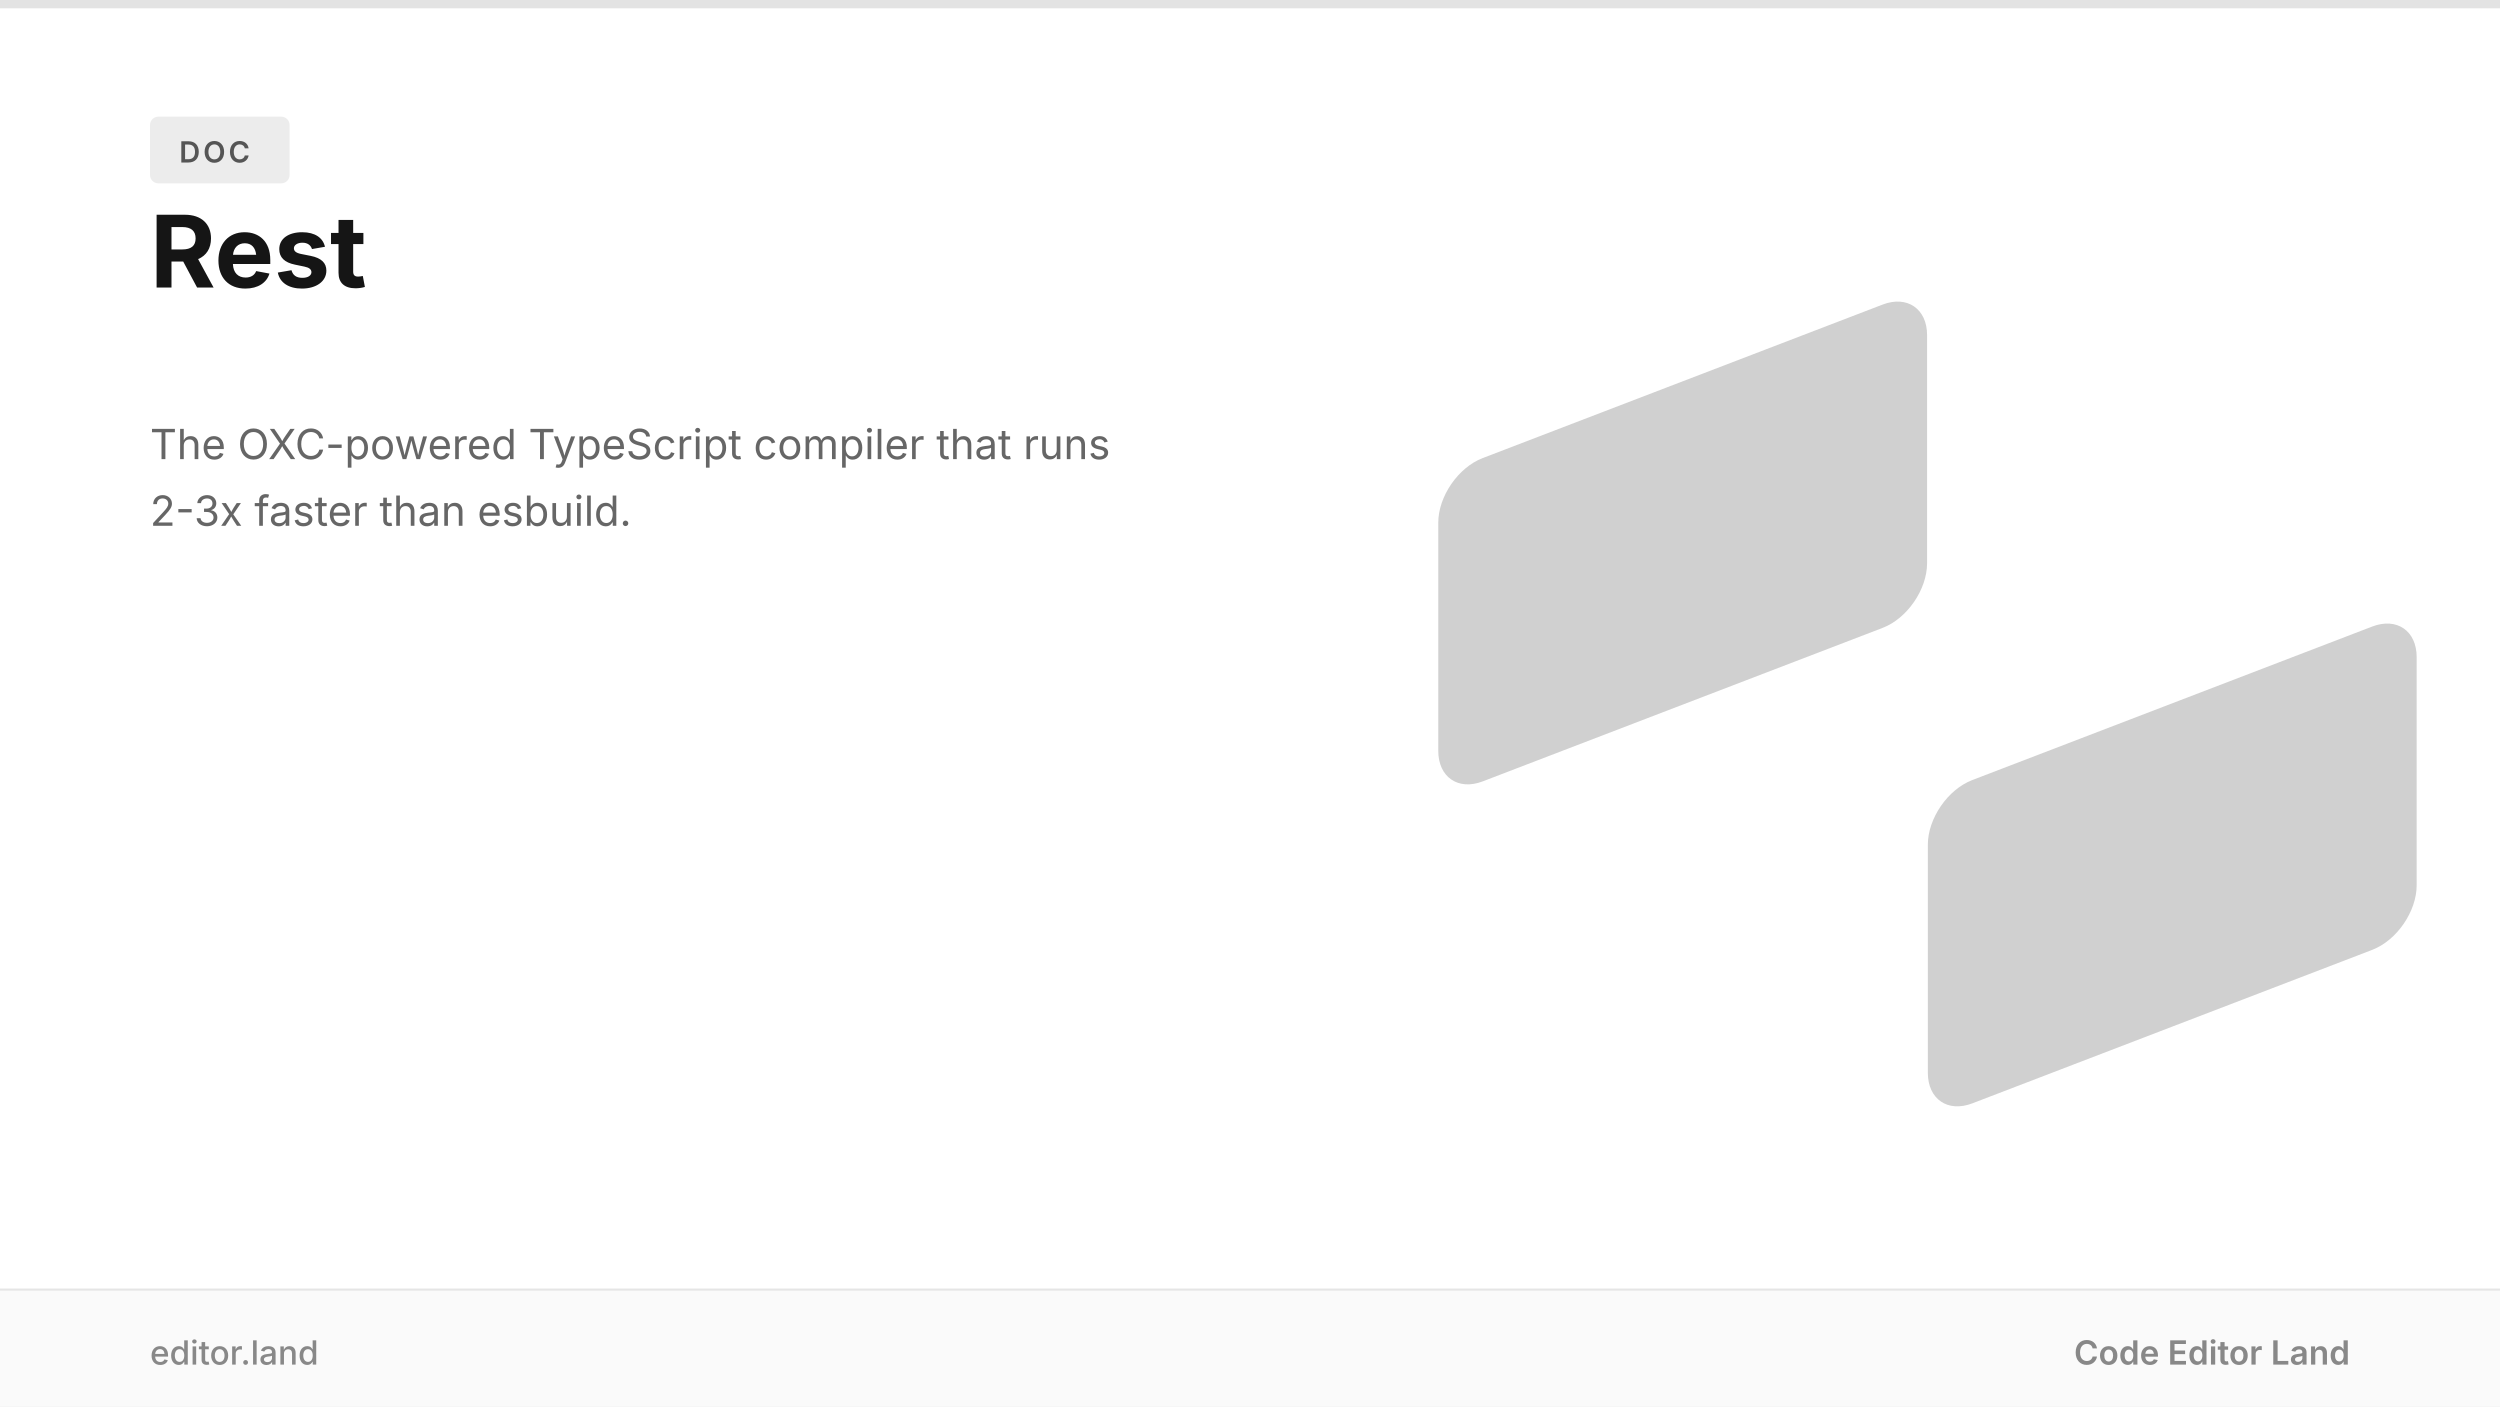
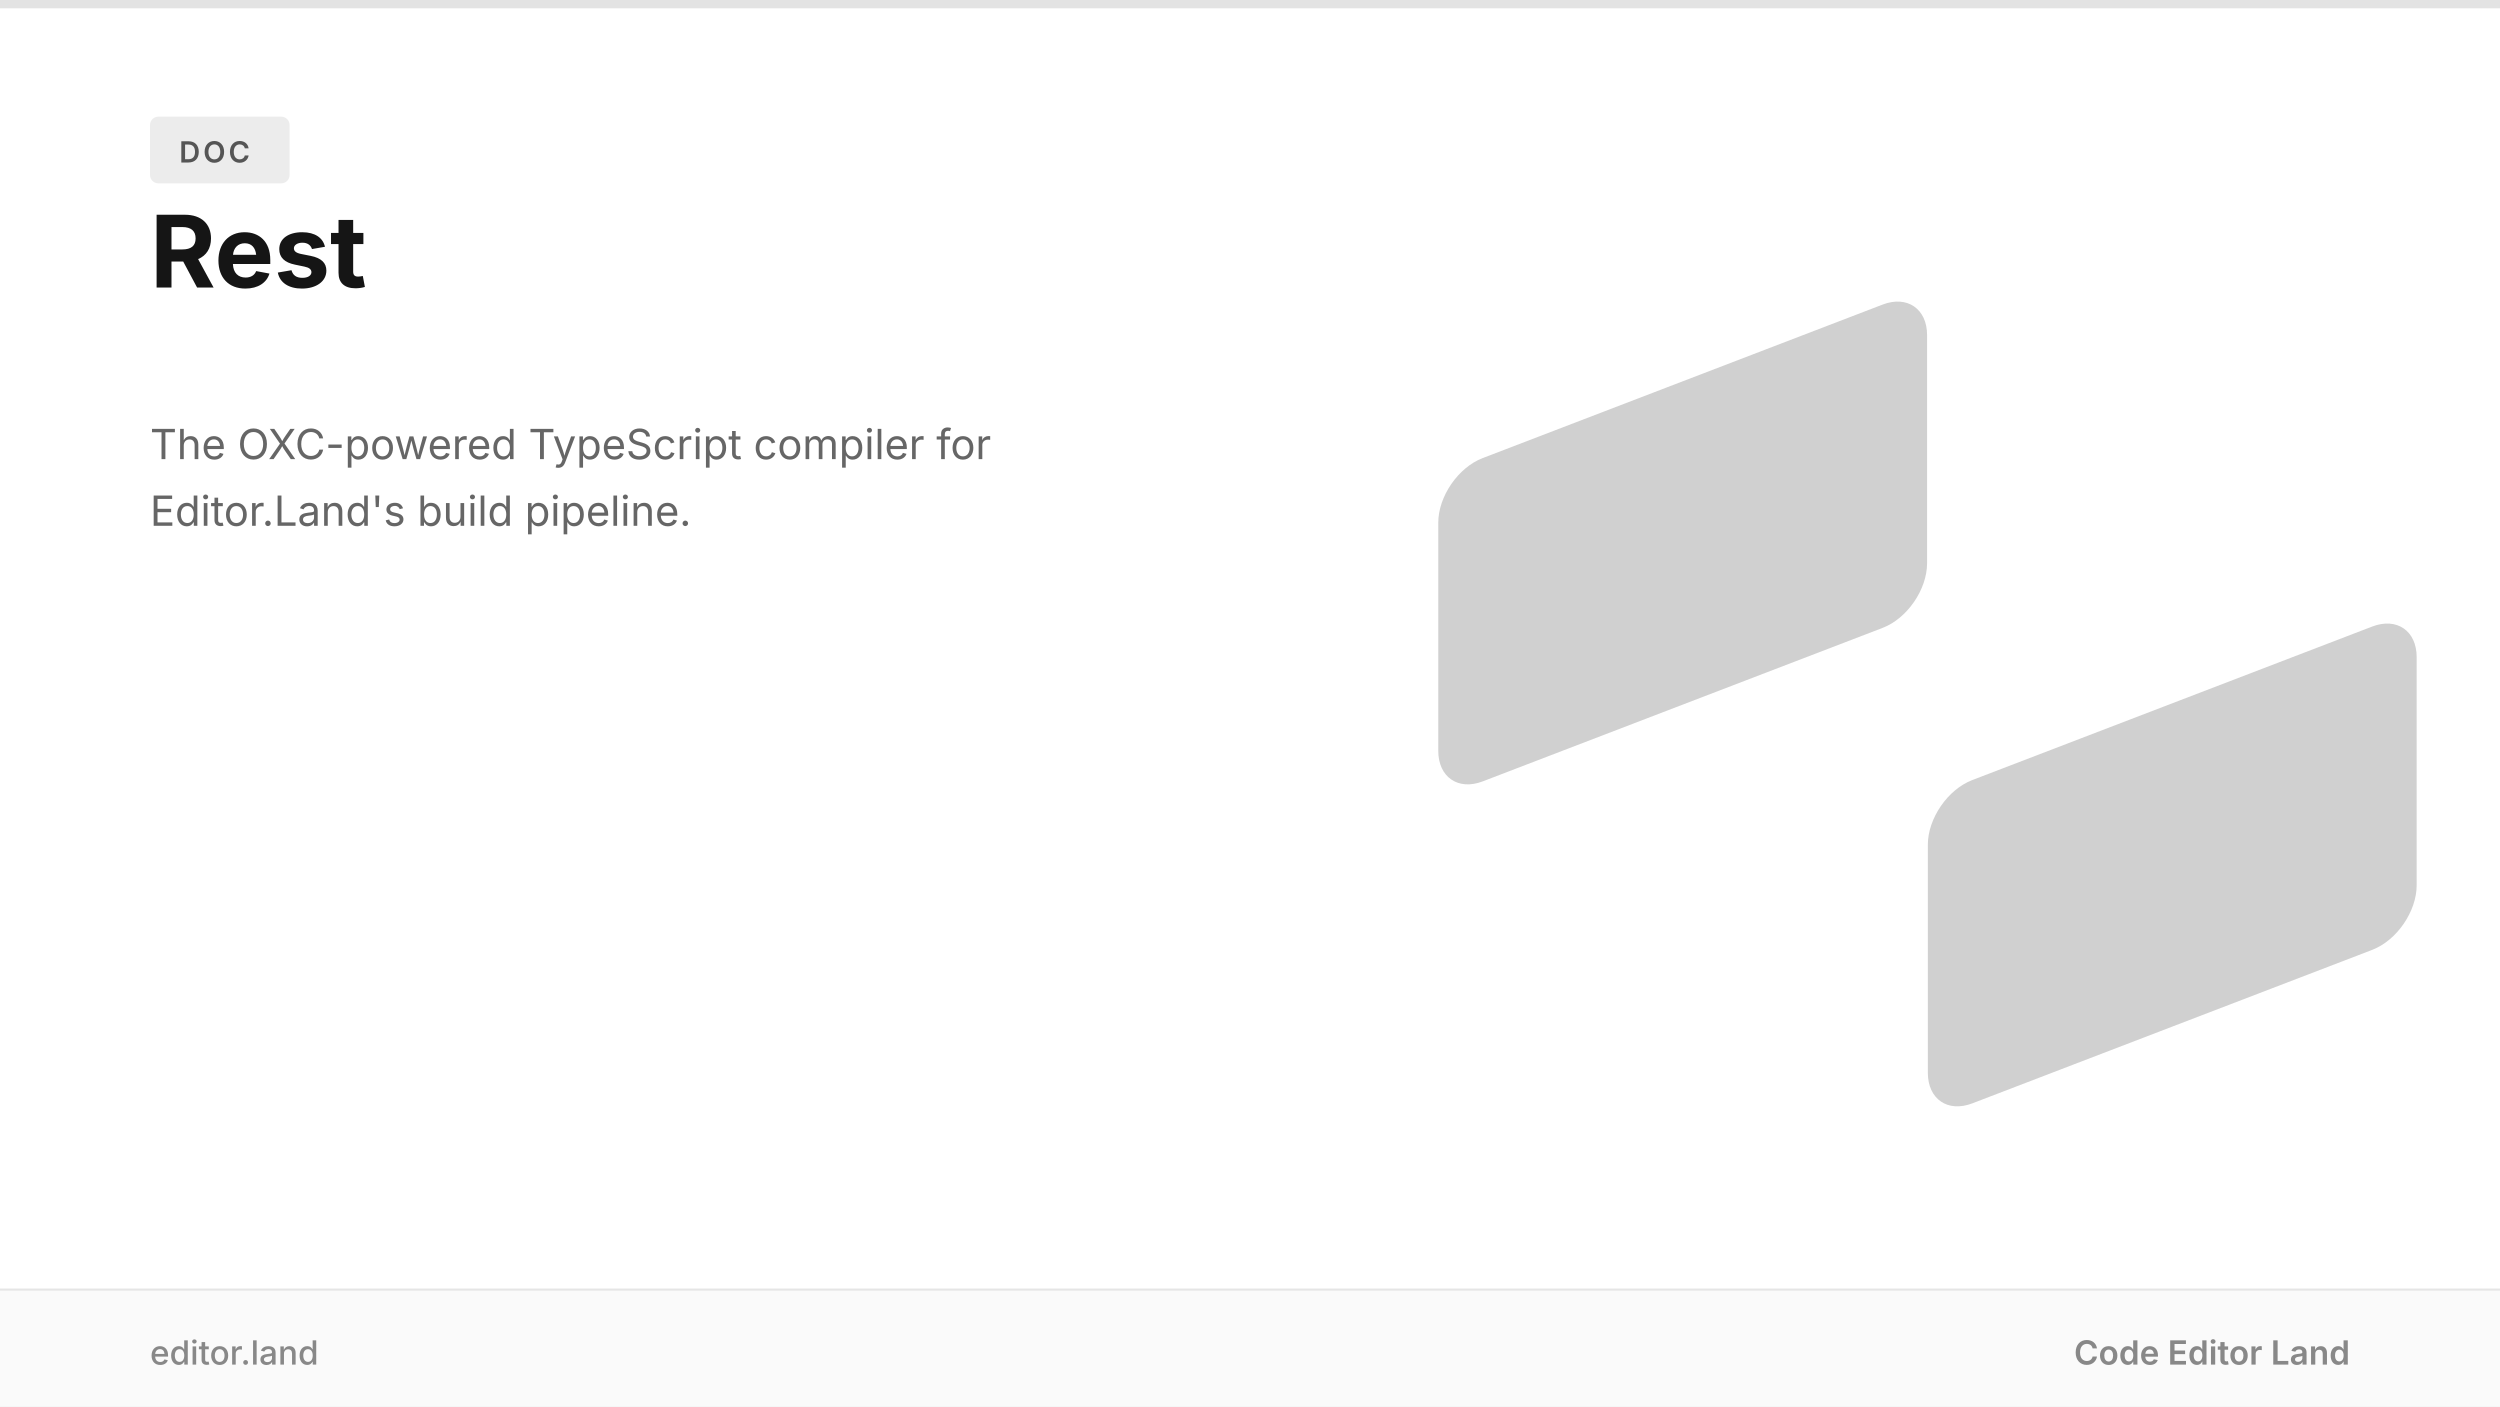
<svg xmlns="http://www.w3.org/2000/svg" width="1200" height="675" viewBox="0 0 1200 675">
  <path fill="#fff" d="M0 0h1200v675H0z" />
  <path fill="#151515" fill-opacity=".12" d="M0 0h1200v4H0z" />
  <rect width="1005.28" height="620.771" fill="#151515" fill-opacity=".2" rx="91.389" transform="matrix(-.2334 .08959 0 .25 925 138)" />
  <rect width="1005.28" height="620.771" fill="#151515" fill-opacity=".2" rx="91.389" transform="matrix(-.2334 .08959 0 .25 1160 292.55)" />
  <rect width="67" height="32" x="72" y="56" fill="#151515" fill-opacity=".08" rx="4" />
  <text x="86" y="78" fill="#555" font-family="system-ui, -apple-system, 'Segoe UI', sans-serif" font-size="14" font-weight="600" letter-spacing=".1em">DOC</text>
  <text x="72" y="138" fill="#151515" font-family="system-ui, -apple-system, 'Segoe UI', sans-serif" font-size="48" font-weight="700">Rest</text>
-   <text x="72" y="220.4" fill="#666" font-family="system-ui, -apple-system, 'Segoe UI', sans-serif" font-size="20" font-weight="400">The OXC-powered TypeScript compiler that runs</text>
-   <text x="72" y="252.4" fill="#666" font-family="system-ui, -apple-system, 'Segoe UI', sans-serif" font-size="20" font-weight="400">2-3x faster than
- 		esbuild.</text>
+   <text x="72" y="220.4" fill="#666" font-family="system-ui, -apple-system, 'Segoe UI', sans-serif" font-size="20" font-weight="400">The OXC-powered TypeScript compiler for</text>
+   <text x="72" y="252.4" fill="#666" font-family="system-ui, -apple-system, 'Segoe UI', sans-serif" font-size="20" font-weight="400">Editor.Land's build pipeline.</text>
  <path fill="#fafafa" d="M0 619h1200v56H0z" />
  <path stroke="#e5e5e5" d="M0 619h1200" />
  <text x="72" y="655" fill="#888" font-family="system-ui, -apple-system, 'Segoe UI', sans-serif" font-size="16" font-weight="500">editor.land</text>
  <text x="1128" y="655" fill="#888" font-family="system-ui, -apple-system, 'Segoe UI', sans-serif" font-size="16" font-weight="600" text-anchor="end">Code Editor Land</text>
</svg>
